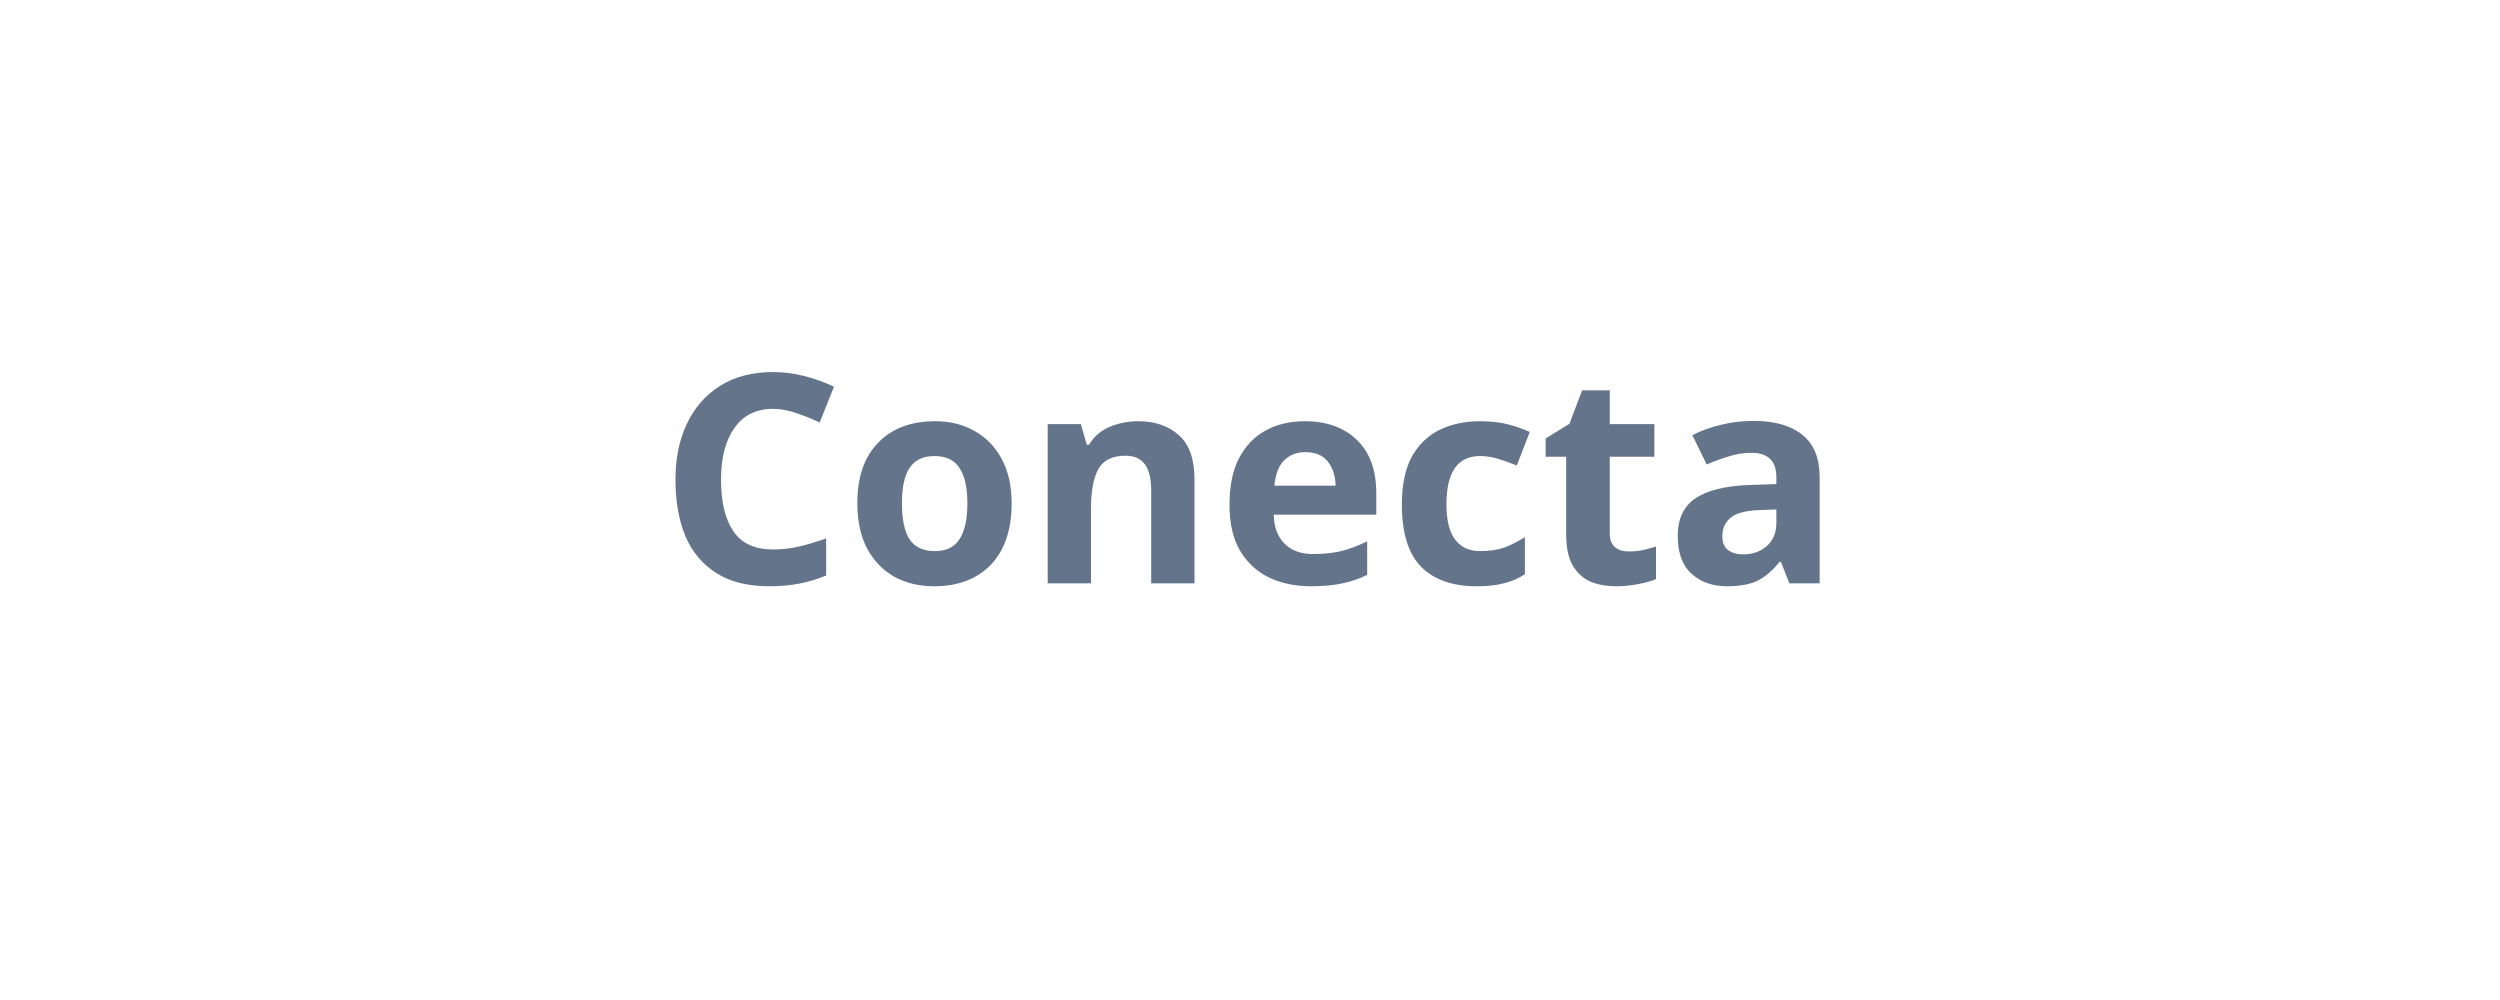
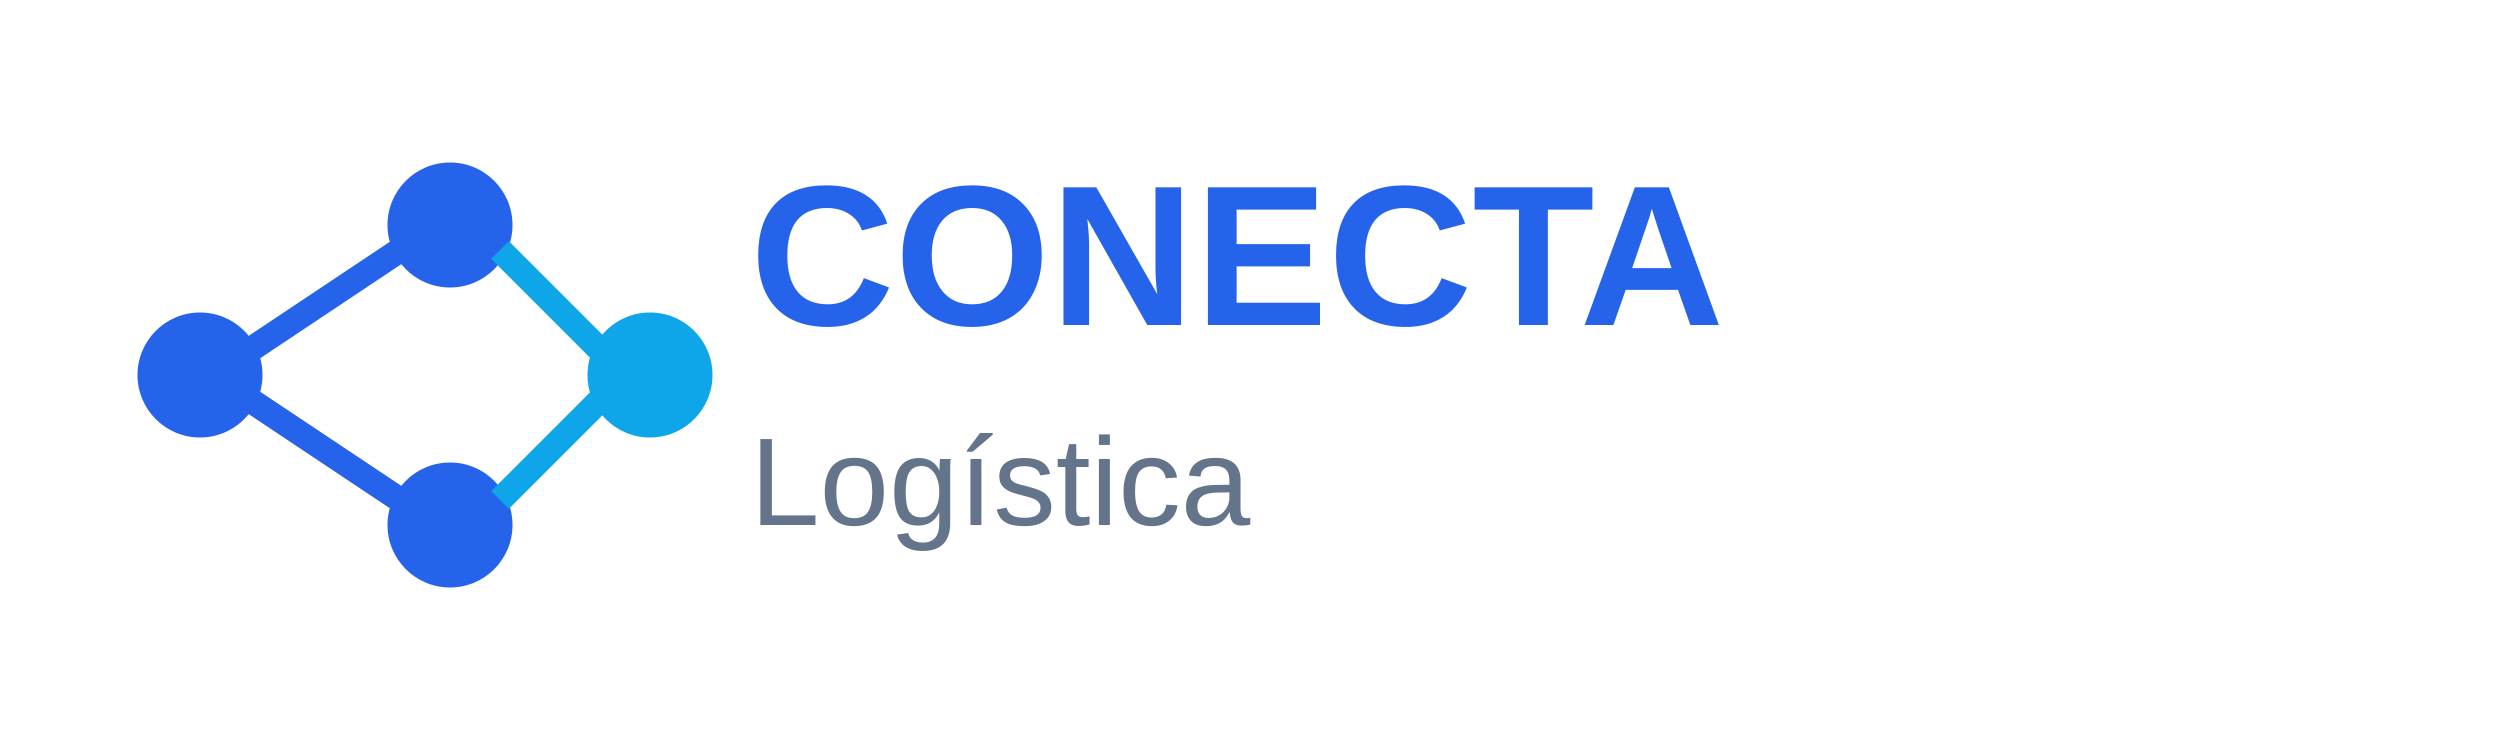
- <svg xmlns="http://www.w3.org/2000/svg" viewBox="0 0 120 48" width="120" height="48">
-   <text x="60" y="28" font-family="system-ui, sans-serif" font-size="14" font-weight="600" fill="#64748b" text-anchor="middle">Conecta</text>
+ <svg xmlns="http://www.w3.org/2000/svg" viewBox="0 0 200 60" width="200" height="60">
+   <g transform="translate(8,10)">
+     <circle cx="8" cy="20" r="5" fill="#2563EB" />
+     <circle cx="28" cy="8" r="5" fill="#2563EB" />
+     <circle cx="28" cy="32" r="5" fill="#2563EB" />
+     <circle cx="44" cy="20" r="5" fill="#0EA5E9" />
+     <line x1="12" y1="18" x2="24" y2="10" stroke="#2563EB" stroke-width="2" />
+     <line x1="12" y1="22" x2="24" y2="30" stroke="#2563EB" stroke-width="2" />
+     <line x1="32" y1="10" x2="40" y2="18" stroke="#0EA5E9" stroke-width="2" />
+     <line x1="32" y1="30" x2="40" y2="22" stroke="#0EA5E9" stroke-width="2" />
+   </g>
+   <text x="60" y="26" font-family="Arial, Helvetica, sans-serif" font-weight="700" font-size="16" fill="#2563EB">CONECTA</text>
+   <text x="60" y="42" font-family="Arial, Helvetica, sans-serif" font-weight="500" font-size="10" fill="#64748b">Logística</text>
</svg>
